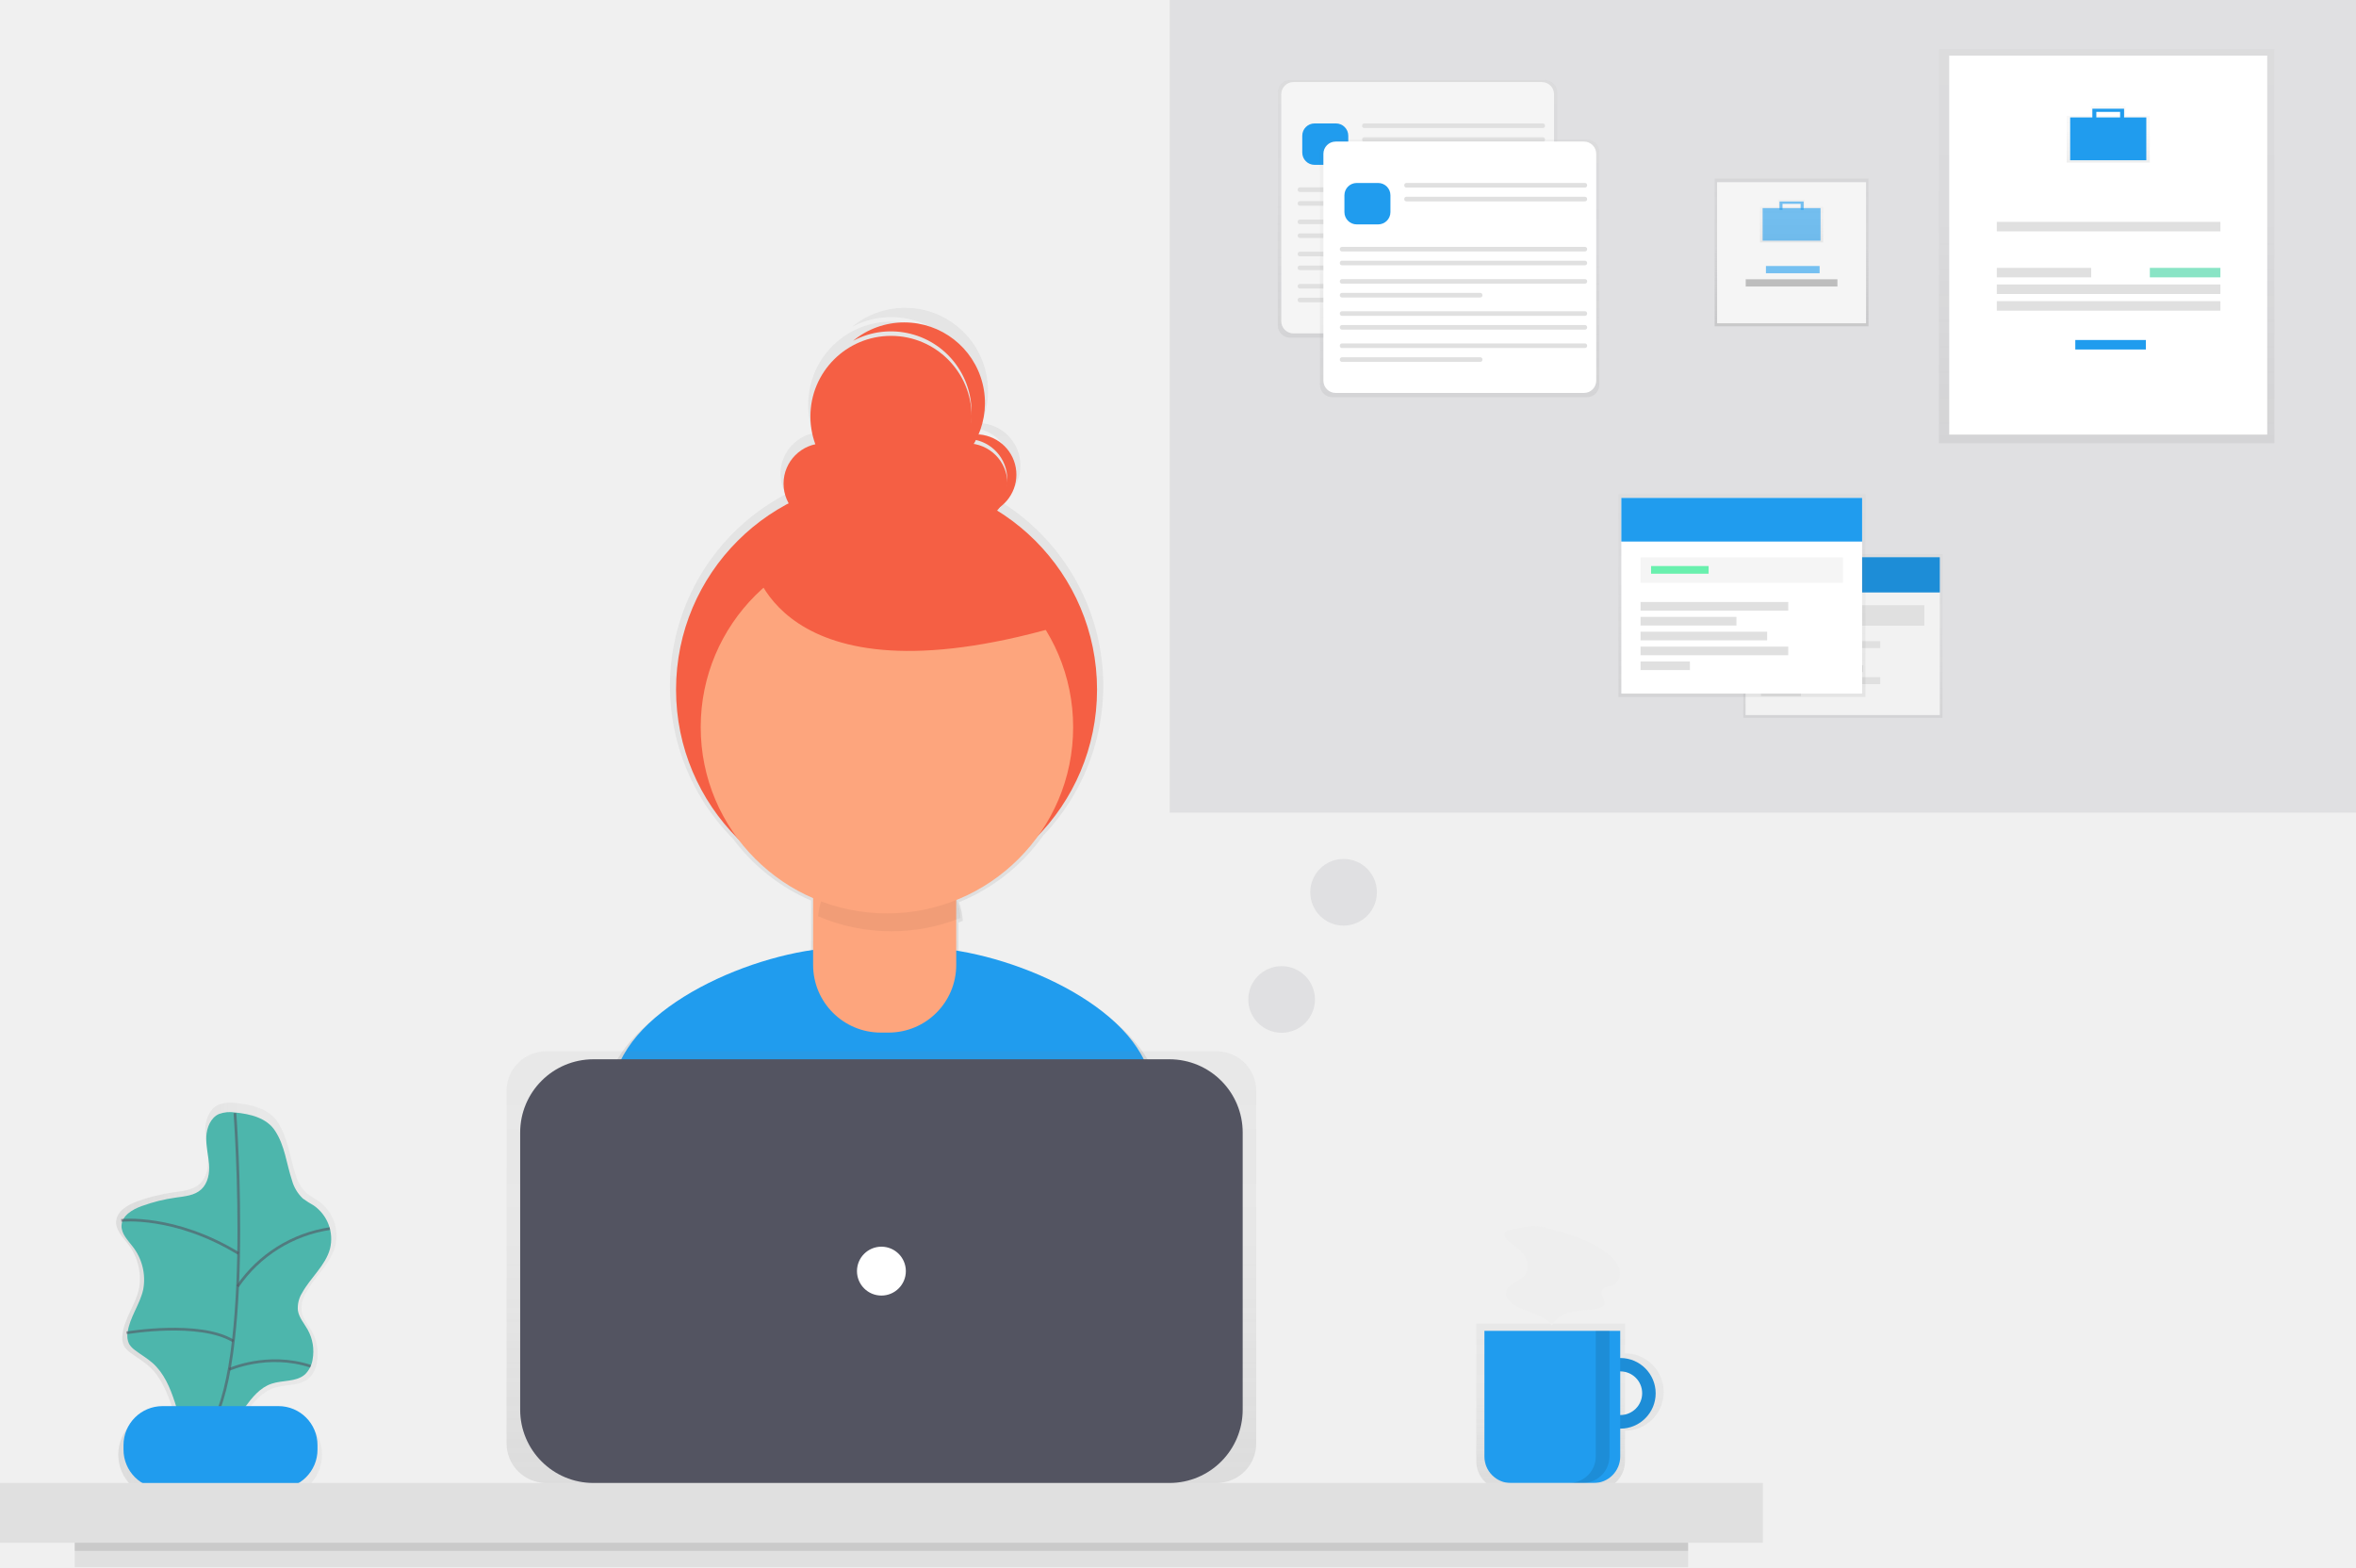
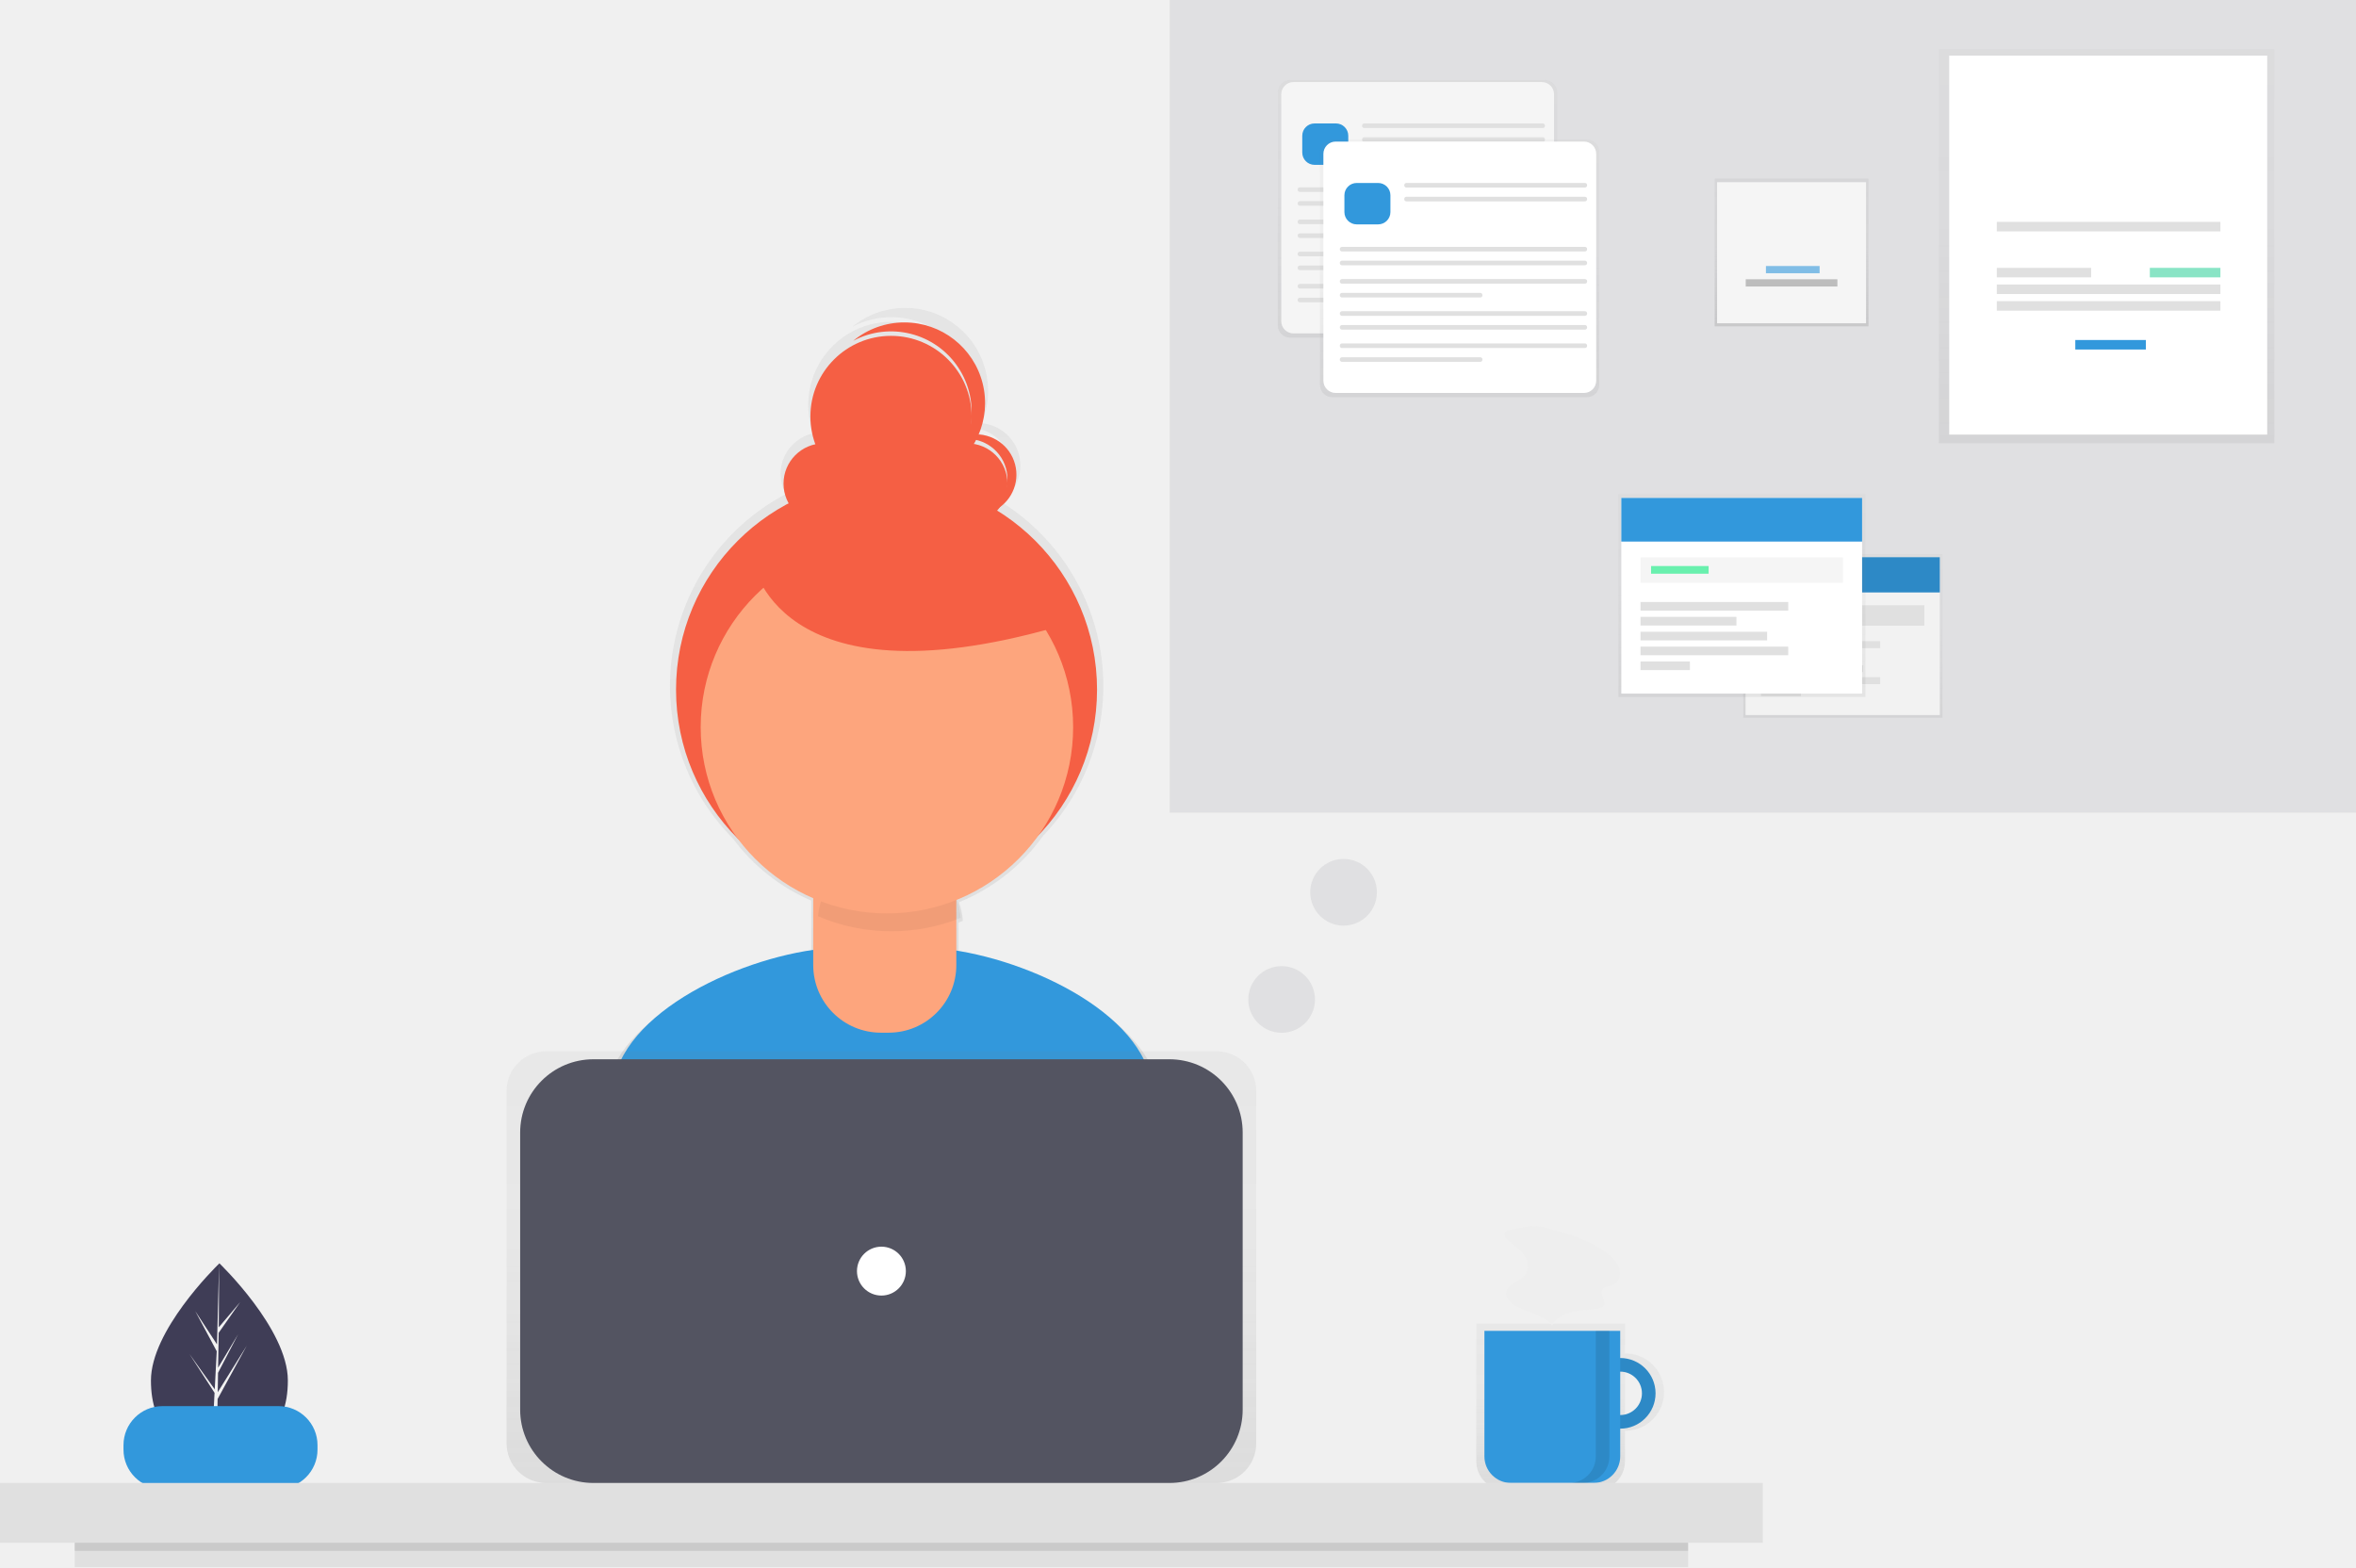
- <svg xmlns="http://www.w3.org/2000/svg" xmlns:xlink="http://www.w3.org/1999/xlink" id="4771386c-1c5b-4872-9ac2-486c3b56cfa9" data-name="Layer 1" width="862.84" height="574" viewBox="0 0 862.84 574">
+ <svg xmlns="http://www.w3.org/2000/svg" xmlns:xlink="http://www.w3.org/1999/xlink" id="e96d43fc-c2ba-4d44-92c2-c0adf9da4e64" data-name="Layer 1" width="862.844" height="574" viewBox="0 0 862.844 574">
  <defs>
-     <linearGradient id="3fbb5603-b968-4e5d-a6aa-a77eb8d45962" x1="491.81" y1="649.09" x2="491.81" y2="275.78" gradientUnits="userSpaceOnUse">
+     <linearGradient id="bfa0f4d2-dcfa-4ef6-86fd-560f9baa573d" x1="491.814" y1="649.09" x2="491.814" y2="275.777" gradientUnits="userSpaceOnUse">
      <stop offset="0" stop-color="gray" stop-opacity="0.25" />
-       <stop offset="0.54" stop-color="gray" stop-opacity="0.12" />
+       <stop offset="0.535" stop-color="gray" stop-opacity="0.12" />
      <stop offset="1" stop-color="gray" stop-opacity="0.1" />
    </linearGradient>
-     <linearGradient id="6c5574c6-5e13-40e9-a921-c6483adbc5a4" x1="211.11" y1="639.3" x2="291.83" y2="639.3" xlink:href="#3fbb5603-b968-4e5d-a6aa-a77eb8d45962" />
-     <linearGradient id="c1ae2d59-6f06-493e-bc67-bbe3f342ee9a" x1="743.56" y1="708.81" x2="743.56" y2="647.8" xlink:href="#3fbb5603-b968-4e5d-a6aa-a77eb8d45962" />
-     <linearGradient id="42210206-7031-48fa-9019-94a74cadb7f5" x1="322.8" y1="543.16" x2="322.8" y2="385.06" xlink:href="#3fbb5603-b968-4e5d-a6aa-a77eb8d45962" />
-     <linearGradient id="2e549cc1-e889-41b4-bd8b-1808acd7f7a6" x1="519.12" y1="123.68" x2="519.12" y2="29.32" xlink:href="#3fbb5603-b968-4e5d-a6aa-a77eb8d45962" />
-     <linearGradient id="ece8db58-989d-4dce-a503-1d13bb16c502" x1="534.56" y1="145.48" x2="534.56" y2="51.12" xlink:href="#3fbb5603-b968-4e5d-a6aa-a77eb8d45962" />
-     <linearGradient id="96b33426-4479-4a92-ae42-6df6d6acfbfd" x1="656.13" y1="119.52" x2="656.13" y2="65.4" xlink:href="#3fbb5603-b968-4e5d-a6aa-a77eb8d45962" />
-     <linearGradient id="d6fd8f6a-b8f7-4221-8d65-1bd626dc6feb" x1="824.71" y1="251.81" x2="824.71" y2="236.13" xlink:href="#3fbb5603-b968-4e5d-a6aa-a77eb8d45962" />
-     <linearGradient id="76cd2d1a-7d71-47e8-b096-b841f2959633" x1="771.51" y1="162.36" x2="771.51" y2="18.04" xlink:href="#3fbb5603-b968-4e5d-a6aa-a77eb8d45962" />
-     <linearGradient id="f14a0f0c-b82f-439a-aed6-6e59cdf167fc" x1="940.67" y1="222.57" x2="940.67" y2="201.95" xlink:href="#3fbb5603-b968-4e5d-a6aa-a77eb8d45962" />
-     <linearGradient id="d3ea7720-6544-4ce6-a000-7190b224f6d3" x1="674.92" y1="262.9" x2="674.92" y2="202.96" xlink:href="#3fbb5603-b968-4e5d-a6aa-a77eb8d45962" />
-     <linearGradient id="109d6f30-2103-4397-8d77-cdd3434d033d" x1="637.96" y1="255.27" x2="637.96" y2="180.97" xlink:href="#3fbb5603-b968-4e5d-a6aa-a77eb8d45962" />
+     <linearGradient id="a8a26417-897b-4824-ba24-124e6df23ee1" x1="743.556" y1="708.815" x2="743.556" y2="647.802" xlink:href="#bfa0f4d2-dcfa-4ef6-86fd-560f9baa573d" />
+     <linearGradient id="ab5b96a4-0813-40c0-b204-ab4c684c1095" x1="322.803" y1="543.162" x2="322.803" y2="385.061" xlink:href="#bfa0f4d2-dcfa-4ef6-86fd-560f9baa573d" />
+     <linearGradient id="abf8dd20-0cff-4ae4-8a34-4657bd98ff8c" x1="519.121" y1="123.678" x2="519.121" y2="29.316" xlink:href="#bfa0f4d2-dcfa-4ef6-86fd-560f9baa573d" />
+     <linearGradient id="be1ebc98-5a27-4b7e-a024-d61eab9032a4" x1="534.557" y1="145.484" x2="534.557" y2="51.121" xlink:href="#bfa0f4d2-dcfa-4ef6-86fd-560f9baa573d" />
+     <linearGradient id="ef1bc669-8f5e-47d2-bcab-fb6965780cb0" x1="656.13" y1="119.518" x2="656.13" y2="65.397" xlink:href="#bfa0f4d2-dcfa-4ef6-86fd-560f9baa573d" />
+     <linearGradient id="fdab1853-eb02-4945-888d-7e18210c292d" x1="771.514" y1="162.365" x2="771.514" y2="18.041" xlink:href="#bfa0f4d2-dcfa-4ef6-86fd-560f9baa573d" />
+     <linearGradient id="abb561b1-6277-47b7-aebb-e0bd47f7b9cd" x1="674.919" y1="262.903" x2="674.919" y2="202.956" xlink:href="#bfa0f4d2-dcfa-4ef6-86fd-560f9baa573d" />
+     <linearGradient id="bfa125eb-3859-436e-b673-157c8f5e610a" x1="637.959" y1="255.272" x2="637.959" y2="180.968" xlink:href="#bfa0f4d2-dcfa-4ef6-86fd-560f9baa573d" />
  </defs>
-   <path d="M592.51,559.45c-6.7-24.31-43.89-42.23-72.91-46.86V500.91l1.6-.62a25.8,25.8,0,0,0-1.39-6.84A70.43,70.43,0,0,0,550.67,469,79.36,79.36,0,0,0,535,346.7,15.57,15.57,0,0,0,528,318a30.39,30.39,0,0,0-47.31-35.31,30.38,30.38,0,0,1,44.65,26.83c0,.27,0,.53,0,.79a30.39,30.39,0,1,0-58.9,11.37A15.19,15.19,0,0,0,456.4,344,79.36,79.36,0,0,0,437,470.18a70.45,70.45,0,0,0,28.62,22.68v19.47c-29.33,4.19-67.95,22.44-74.69,47.35-5.88,21.71-12.16,45.55-15.28,59.55,26.77,18.81,82.94,29.86,118.15,29.86,33.45,0,88.12-10,114.1-27.1C605.12,606.61,598.65,581.72,592.51,559.45ZM538.89,334.87c0,.28,0,.55,0,.82a15.2,15.2,0,0,0-12.62-14.11q.44-.75.84-1.52A15.2,15.2,0,0,1,538.89,334.87Z" transform="translate(-168.58 -163)" fill="url(#3fbb5603-b968-4e5d-a6aa-a77eb8d45962)" />
-   <path d="M493.78,643.77c32.5,0,85.61-9.69,110.85-26.33-2.73-14.94-9-39.12-15-60.76-7.59-27.56-55.51-46.66-84.1-46.66H478c-28.67,0-76.66,19.22-84.16,46.89C388.13,578,382,601.17,379,614.77,405,633,459.58,643.77,493.78,643.77Z" transform="translate(-168.58 -163)" fill="#209cee" />
-   <circle cx="324.68" cy="252.59" r="77.09" fill="#f55f44" />
-   <path d="M303.87,306.18H344.2a6,6,0,0,1,6,6v41.24a24.78,24.78,0,0,1-24.78,24.78h-2.85a24.78,24.78,0,0,1-24.78-24.78V312.22a6,6,0,0,1,6-6Z" fill="#fda57d" />
-   <path d="M495,504.1a68,68,0,0,0,25.34-4.88,25.11,25.11,0,0,0-25-23.48h-2.15a25.12,25.12,0,0,0-25,22.86A68,68,0,0,0,495,504.1Z" transform="translate(-168.58 -163)" opacity="0.05" />
-   <circle cx="324.82" cy="266.34" r="68.2" fill="#fda57d" />
-   <circle cx="301.72" cy="177.14" r="14.76" fill="#f55f44" />
-   <circle cx="354.2" cy="177.14" r="14.76" fill="#f55f44" />
-   <circle cx="326.32" cy="152.54" r="29.52" fill="#f55f44" />
-   <path d="M526.06,322.1a14.69,14.69,0,0,0-8.24,2.51A14.76,14.76,0,0,1,531,350.75a14.75,14.75,0,0,0-5-28.65Z" transform="translate(-168.58 -163)" fill="#f55f44" />
-   <path d="M499.82,281.09A29.4,29.4,0,0,0,481,287.83a29.52,29.52,0,0,1,32.63,48.85,29.52,29.52,0,0,0-13.86-55.59Z" transform="translate(-168.58 -163)" fill="#f55f44" />
-   <path d="M444.05,368s8.2,54.13,111.54,24.6l-50.85-44.29Z" transform="translate(-168.58 -163)" fill="#f55f44" />
+   <path d="M274,668.622c0,18.88-11.224,25.473-25.069,25.473-.322,0-.643-.003-.962-.012-.641-.014-1.277-.042-1.904-.087-12.496-.883-22.205-7.816-22.205-25.374,0-18.169,23.215-41.097,24.966-42.799l.003-.002c.066-.066.101-.099.101-.099S274,649.74,274,668.622Z" transform="translate(-168.578 -163)" fill="#3f3d56" />
+   <path d="M248.016,691.207l9.17-12.812-9.193,14.218-.024,1.471c-.641-.014-1.277-.042-1.904-.087l.988-18.889-.007-.146.017-.028.092-1.784L237.94,658.895l9.243,12.916.023.378.747-14.272L240.064,643.189l7.985,12.221.777-29.587.003-.101v.099l-.129,23.332,7.853-9.25L248.668,651.162l-.207,12.779,7.334-12.263-7.365,14.145-.115,7.104,10.646-17.07L248.274,675.405Z" transform="translate(-168.578 -163)" fill="#f2f2f2" />
+   <path d="M592.513,559.448c-6.698-24.313-43.889-42.233-72.908-46.858v-11.679q.805-.3,1.6-.617a25.804,25.804,0,0,0-1.394-6.844A70.433,70.433,0,0,0,550.67,469.043,79.358,79.358,0,0,0,535.001,346.702a15.57,15.57,0,0,0-6.962-28.683,30.391,30.391,0,0,0-47.312-35.306,30.382,30.382,0,0,1,44.653,26.83c0,.267-.016.53-.023.795a30.386,30.386,0,1,0-58.904,11.367,15.194,15.194,0,0,0-10.057,22.256,79.361,79.361,0,0,0-19.353,126.219,70.445,70.445,0,0,0,28.622,22.681v19.467c-29.326,4.19-67.946,22.442-74.694,47.355-5.881,21.71-12.158,45.552-15.281,59.55,26.771,18.811,82.945,29.856,118.149,29.856,33.448,0,88.118-9.969,114.101-27.098C605.125,606.611,598.65,581.722,592.513,559.448ZM538.886,334.869c0,.277-.011.551-.026.824a15.197,15.197,0,0,0-12.619-14.113q.441-.747.842-1.521A15.197,15.197,0,0,1,538.886,334.869Z" transform="translate(-168.578 -163)" fill="url(#bfa0f4d2-dcfa-4ef6-86fd-560f9baa573d)" />
+   <path d="M493.781,643.773c32.495,0,85.608-9.685,110.851-26.326-2.734-14.943-9.025-39.123-14.987-60.762-7.592-27.559-55.511-46.665-84.097-46.665H478.002c-28.674,0-76.662,19.216-84.159,46.893-5.713,21.091-11.811,44.254-14.846,57.854C405.005,633.042,459.579,643.773,493.781,643.773Z" transform="translate(-168.578 -163)" fill="#3298dc" />
+   <circle cx="324.68" cy="252.595" r="77.092" fill="#f55f44" />
+   <path d="M303.866,306.181h40.335a6.035,6.035,0,0,1,6.035,6.035v41.242a24.78,24.78,0,0,1-24.78,24.78H322.611a24.78,24.78,0,0,1-24.78-24.78V312.216A6.035,6.035,0,0,1,303.866,306.181Z" fill="#fda57d" />
+   <path d="M495.032,504.097a67.981,67.981,0,0,0,25.336-4.882,25.109,25.109,0,0,0-25.045-23.484H493.175a25.122,25.122,0,0,0-25.014,22.86A67.968,67.968,0,0,0,495.032,504.097Z" transform="translate(-168.578 -163)" opacity="0.05" />
+   <circle cx="324.817" cy="266.344" r="68.203" fill="#fda57d" />
+   <circle cx="301.717" cy="177.143" r="14.762" fill="#f55f44" />
+   <circle cx="354.205" cy="177.143" r="14.762" fill="#f55f44" />
+   <circle cx="326.32" cy="152.539" r="29.525" fill="#f55f44" />
+   <path d="M526.063,322.1a14.693,14.693,0,0,0-8.238,2.512,14.755,14.755,0,0,1,13.196,26.141,14.754,14.754,0,0,0-4.958-28.653Z" transform="translate(-168.578 -163)" fill="#f55f44" />
+   <path d="M499.819,281.094a29.403,29.403,0,0,0-18.777,6.74,29.522,29.522,0,0,1,32.633,48.851,29.521,29.521,0,0,0-13.856-55.59Z" transform="translate(-168.578 -163)" fill="#f55f44" />
+   <path d="M444.05,368.027s8.201,54.129,111.537,24.604L504.74,348.344Z" transform="translate(-168.578 -163)" fill="#f55f44" />
+   <rect x="45.227" y="515.012" width="71.055" height="30.236" rx="14.297" fill="#3298dc" />
  <g opacity="0.7">
-     <path d="M291.35,619.44a15.67,15.67,0,0,0-6.21-16.62,46.3,46.3,0,0,1-4.16-2.69,15.13,15.13,0,0,1-4.17-7c-2.09-6.26-2.74-13.29-6.4-18.95-3.33-5.15-9.81-6.66-15.56-7.17a12.35,12.35,0,0,0-6.21.58c-3.2,1.45-4.73,5.23-4.88,8.75s.77,7,1,10.49-.4,7.37-3,9.75-6.3,2.66-9.73,3.14A64.42,64.42,0,0,0,218.86,603c-3.58,1.3-7.57,3.66-7.74,7.47-.14,3.11,2.37,5.6,4.26,8.07A20.65,20.65,0,0,1,219.47,635c-1.22,5.8-5.29,10.77-6,16.65A7.23,7.23,0,0,0,214,656a8,8,0,0,0,2.23,2.36c2.21,1.71,4.68,3.08,6.78,4.94,4.37,3.87,6.73,9.48,8.55,15,.18.53.33,1.07.5,1.61h-4.29a15.92,15.92,0,0,0-15.88,15.88h0a15.92,15.92,0,0,0,15.88,15.88h42.86a15.92,15.92,0,0,0,15.88-15.88h0A15.92,15.92,0,0,0,270.66,680H258.91c2.78-3.72,5.68-7.22,10-8.65s9.48-.59,12.84-3.58a10.07,10.07,0,0,0,2.91-5.77,17.2,17.2,0,0,0-1.88-11.42c-1.35-2.41-3.33-4.6-3.76-7.33a10.87,10.87,0,0,1,1.62-6.77C283.86,630.52,289.6,625.95,291.35,619.44Z" transform="translate(-168.58 -163)" fill="url(#6c5574c6-5e13-40e9-a921-c6483adbc5a4)" />
+     <path d="M763.711,658.697V647.802H709.236V698.192a10.623,10.623,0,0,0,10.623,10.623h33.23a10.623,10.623,0,0,0,10.623-10.623V687.025a14.164,14.164,0,1,0,0-28.327Zm0,22.88V664.145a8.716,8.716,0,0,1,0,17.432Z" transform="translate(-168.578 -163)" fill="url(#a8a26417-897b-4824-ba24-124e6df23ee1)" />
  </g>
-   <path d="M254.68,570.47a11.76,11.76,0,0,0-5.91.55c-3.05,1.38-4.5,5-4.64,8.33s.73,6.65,1,10-.38,7-2.84,9.28-6,2.53-9.27,3a61.35,61.35,0,0,0-12.56,3.12c-3.41,1.24-7.21,3.48-7.37,7.11-.13,3,2.26,5.33,4.06,7.69a19.67,19.67,0,0,1,3.9,15.65c-1.16,5.52-5,10.26-5.74,15.86a6.88,6.88,0,0,0,.56,4.19,7.66,7.66,0,0,0,2.12,2.25c2.11,1.63,4.46,2.94,6.45,4.7,4.16,3.68,6.41,9,8.15,14.31a115.87,115.87,0,0,1,4,15.87c3.58-2.3,8.21-2.27,12-4.15,8.14-4,10.88-15.55,19.47-18.43,4.07-1.36,9-.56,12.23-3.41a9.59,9.59,0,0,0,2.78-5.5A16.38,16.38,0,0,0,281.26,650c-1.29-2.3-3.17-4.38-3.58-7a10.35,10.35,0,0,1,1.54-6.45c3.09-5.62,8.55-10,10.22-16.17a14.93,14.93,0,0,0-5.92-15.82,44.09,44.09,0,0,1-4-2.56,14.41,14.41,0,0,1-4-6.66c-2-6-2.61-12.65-6.1-18C266.33,572.39,260.16,571,254.68,570.47Z" transform="translate(-168.58 -163)" fill="#4db6ac" />
-   <path d="M254.62,570.67S262.18,672,242.53,689.35" transform="translate(-168.58 -163)" fill="none" stroke="#535461" stroke-miterlimit="10" opacity="0.6" />
-   <rect x="45.23" y="515.01" width="71.05" height="30.24" rx="14.3" ry="14.3" fill="#209cee" />
-   <path d="M213,610s19.33-2.26,42.92,12.1" transform="translate(-168.58 -163)" fill="none" stroke="#535461" stroke-miterlimit="10" opacity="0.6" />
-   <path d="M255.6,634.17A49.93,49.93,0,0,1,289.39,613" transform="translate(-168.58 -163)" fill="none" stroke="#535461" stroke-miterlimit="10" opacity="0.6" />
-   <path d="M214.94,651.18s26.79-4.54,39.1,3" transform="translate(-168.58 -163)" fill="none" stroke="#535461" stroke-miterlimit="10" opacity="0.6" />
-   <path d="M252.51,664.59s14-6.36,29.8-1.19" transform="translate(-168.58 -163)" fill="none" stroke="#535461" stroke-miterlimit="10" opacity="0.6" />
+   <path d="M761.959,660.403a12.932,12.932,0,1,0,12.932,12.932A12.932,12.932,0,0,0,761.959,660.403Zm0,20.89a7.958,7.958,0,1,1,7.958-7.958A7.958,7.958,0,0,1,761.959,681.293Z" transform="translate(-168.578 -163)" fill="#3298dc" />
+   <path d="M761.959,660.403a12.932,12.932,0,1,0,12.932,12.932A12.932,12.932,0,0,0,761.959,660.403Zm0,20.89a7.958,7.958,0,1,1,7.958-7.958A7.958,7.958,0,0,1,761.959,681.293Z" transform="translate(-168.578 -163)" opacity="0.1" />
+   <path d="M543.642,487.455h49.739a0,0,0,0,1,0,0v45.957a9.75,9.75,0,0,1-9.75,9.75H553.392a9.75,9.75,0,0,1-9.75-9.75V487.455A0,0,0,0,1,543.642,487.455Z" fill="#3298dc" />
+   <rect y="543.162" width="645.606" height="21.885" fill="#e0e0e0" />
  <g opacity="0.7">
-     <path d="M763.71,658.7V647.8H709.24v50.39a10.62,10.62,0,0,0,10.62,10.62h33.23a10.62,10.62,0,0,0,10.62-10.62V687a14.16,14.16,0,1,0,0-28.33Zm0,22.88V664.14a8.72,8.72,0,1,1,0,17.43Z" transform="translate(-168.58 -163)" fill="url(#c1ae2d59-6f06-493e-bc67-bbe3f342ee9a)" />
+     <rect x="185.525" y="385.061" width="274.557" height="158.101" rx="14.5" fill="url(#ab5b96a4-0813-40c0-b204-ab4c684c1095)" />
  </g>
-   <path d="M762,660.4a12.93,12.93,0,1,0,12.93,12.93A12.93,12.93,0,0,0,762,660.4Zm0,20.89a8,8,0,1,1,8-8A8,8,0,0,1,762,681.29Z" transform="translate(-168.58 -163)" fill="#209cee" />
-   <path d="M762,660.4a12.93,12.93,0,1,0,12.93,12.93A12.93,12.93,0,0,0,762,660.4Zm0,20.89a8,8,0,1,1,8-8A8,8,0,0,1,762,681.29Z" transform="translate(-168.58 -163)" opacity="0.1" />
-   <path d="M543.64,487.45h49.74a0,0,0,0,1,0,0v46a9.75,9.75,0,0,1-9.75,9.75H553.39a9.75,9.75,0,0,1-9.75-9.75v-46A0,0,0,0,1,543.64,487.45Z" fill="#209cee" />
-   <rect y="543.16" width="645.61" height="21.88" fill="#e0e0e0" />
-   <g opacity="0.7">
-     <rect x="185.52" y="385.06" width="274.56" height="158.1" rx="14.5" ry="14.5" fill="url(#42210206-7031-48fa-9019-94a74cadb7f5)" />
+   <rect x="190.499" y="387.978" width="264.609" height="155.184" rx="26.835" fill="#535461" />
+   <circle cx="322.803" cy="465.57" r="8.953" fill="#fff" />
+   <rect x="27.356" y="565.047" width="590.894" height="8.953" fill="#e0e0e0" />
+   <rect x="27.356" y="565.047" width="590.894" height="2.984" opacity="0.1" />
+   <path d="M753.006,650.455v46.008a9.699,9.699,0,0,1-9.699,9.699h4.974a9.699,9.699,0,0,0,9.699-9.699V650.455Z" transform="translate(-168.578 -163)" opacity="0.1" />
+   <path d="M722.035,613.373a2.904,2.904,0,0,0-2.196,1.115c-.652,1.183.53,2.516,1.609,3.329,1.993,1.501,4.094,2.976,5.449,5.072s1.78,5.02.299,7.029c-1.934,2.622-6.548,3.187-6.994,6.414-.287,2.072,1.505,3.84,3.32,4.88,4.48,2.566,10.256,3.251,13.501,7.267,1.342-2.761,4.345-4.356,7.338-5.038s6.103-.631,9.138-1.093a3.159,3.159,0,0,0,2.521-1.337c.848-1.722-1.569-3.786-.735-5.515.635-1.315,2.501-1.213,3.863-1.74,2.218-.858,3.133-3.713,2.504-6.007s-2.408-4.086-4.278-5.556c-5.04-3.961-11.101-6.29-17.231-7.965-2.851-.779-6.198-2.001-9.159-2.119C728.125,611.996,724.865,612.889,722.035,613.373Z" transform="translate(-168.578 -163)" fill="#eee" />
+   <rect x="428.368" width="434.476" height="297.668" fill="#535461" opacity="0.1" />
+   <g opacity="0.5">
+     <rect x="467.983" y="29.316" width="102.276" height="94.362" rx="4.5" fill="url(#abf8dd20-0cff-4ae4-8a34-4657bd98ff8c)" />
  </g>
-   <rect x="190.5" y="387.98" width="264.61" height="155.18" rx="26.84" ry="26.84" fill="#535461" />
-   <circle cx="322.8" cy="465.57" r="8.95" fill="#fff" />
-   <rect x="27.36" y="565.05" width="590.89" height="8.95" fill="#e0e0e0" />
-   <rect x="27.36" y="565.05" width="590.89" height="2.98" opacity="0.1" />
-   <path d="M753,650.45v46a9.7,9.7,0,0,1-9.7,9.7h5a9.7,9.7,0,0,0,9.7-9.7v-46Z" transform="translate(-168.58 -163)" opacity="0.1" />
-   <path d="M722,613.37a2.9,2.9,0,0,0-2.2,1.12c-.65,1.18.53,2.52,1.61,3.33,2,1.5,4.09,3,5.45,5.07s1.78,5,.3,7c-1.93,2.62-6.55,3.19-7,6.41-.29,2.07,1.5,3.84,3.32,4.88,4.48,2.57,10.26,3.25,13.5,7.27,1.34-2.76,4.35-4.36,7.34-5s6.1-.63,9.14-1.09A3.16,3.16,0,0,0,756,641c.85-1.72-1.57-3.79-.73-5.51.64-1.32,2.5-1.21,3.86-1.74,2.22-.86,3.13-3.71,2.5-6s-2.41-4.09-4.28-5.56c-5-4-11.1-6.29-17.23-8-2.85-.78-6.2-2-9.16-2.12S724.86,612.89,722,613.37Z" transform="translate(-168.58 -163)" fill="#eee" />
-   <rect x="428.37" width="434.48" height="297.67" fill="#535461" opacity="0.1" />
+   <rect x="469.232" y="30.047" width="99.917" height="92.074" rx="4.5" fill="#f5f5f5" />
+   <rect x="476.932" y="45.213" width="16.85" height="15.165" rx="4.5" fill="#3298dc" />
+   <rect x="498.838" y="45.213" width="66.985" height="1.685" rx="0.797" fill="#e0e0e0" />
+   <rect x="498.838" y="50.268" width="66.985" height="1.685" rx="0.797" fill="#e0e0e0" />
+   <rect x="475.247" y="68.616" width="90.576" height="1.685" rx="0.797" fill="#e0e0e0" />
+   <rect x="475.247" y="73.671" width="90.576" height="1.685" rx="0.797" fill="#e0e0e0" />
+   <rect x="475.247" y="80.411" width="90.576" height="1.685" rx="0.797" fill="#e0e0e0" />
+   <rect x="475.247" y="85.467" width="52.236" height="1.685" rx="0.797" fill="#e0e0e0" />
+   <rect x="475.247" y="92.19" width="90.576" height="1.685" rx="0.797" fill="#e0e0e0" />
+   <rect x="475.247" y="97.245" width="90.576" height="1.685" rx="0.797" fill="#e0e0e0" />
+   <rect x="475.247" y="103.986" width="90.576" height="1.685" rx="0.797" fill="#e0e0e0" />
+   <rect x="475.247" y="109.041" width="52.236" height="1.685" rx="0.797" fill="#e0e0e0" />
  <g opacity="0.5">
-     <rect x="467.98" y="29.32" width="102.28" height="94.36" rx="4.5" ry="4.5" fill="url(#2e549cc1-e889-41b4-bd8b-1808acd7f7a6)" />
+     <rect x="483.419" y="51.121" width="102.276" height="94.362" rx="4.5" fill="url(#be1ebc98-5a27-4b7e-a024-d61eab9032a4)" />
  </g>
-   <rect x="469.23" y="30.05" width="99.92" height="92.07" rx="4.5" ry="4.5" fill="#f5f5f5" />
-   <rect x="476.93" y="45.21" width="16.85" height="15.17" rx="4.5" ry="4.5" fill="#209cee" />
-   <rect x="498.84" y="45.21" width="66.99" height="1.69" rx="0.8" ry="0.8" fill="#e0e0e0" />
-   <rect x="498.84" y="50.27" width="66.99" height="1.69" rx="0.8" ry="0.8" fill="#e0e0e0" />
-   <rect x="475.25" y="68.62" width="90.58" height="1.69" rx="0.8" ry="0.8" fill="#e0e0e0" />
-   <rect x="475.25" y="73.67" width="90.58" height="1.69" rx="0.8" ry="0.8" fill="#e0e0e0" />
-   <rect x="475.25" y="80.41" width="90.58" height="1.69" rx="0.8" ry="0.8" fill="#e0e0e0" />
-   <rect x="475.25" y="85.47" width="52.24" height="1.69" rx="0.8" ry="0.8" fill="#e0e0e0" />
-   <rect x="475.25" y="92.19" width="90.58" height="1.69" rx="0.8" ry="0.8" fill="#e0e0e0" />
-   <rect x="475.25" y="97.25" width="90.58" height="1.69" rx="0.8" ry="0.8" fill="#e0e0e0" />
-   <rect x="475.25" y="103.99" width="90.58" height="1.69" rx="0.8" ry="0.8" fill="#e0e0e0" />
-   <rect x="475.25" y="109.04" width="52.24" height="1.69" rx="0.8" ry="0.8" fill="#e0e0e0" />
+   <rect x="484.667" y="51.853" width="99.917" height="92.074" rx="4.5" fill="#fff" />
+   <rect x="492.367" y="67.018" width="16.85" height="15.165" rx="4.5" fill="#3298dc" />
+   <rect x="514.273" y="67.018" width="66.985" height="1.685" rx="0.797" fill="#e0e0e0" />
+   <rect x="514.273" y="72.073" width="66.985" height="1.685" rx="0.797" fill="#e0e0e0" />
+   <rect x="490.682" y="90.422" width="90.576" height="1.685" rx="0.797" fill="#e0e0e0" />
+   <rect x="490.682" y="95.477" width="90.576" height="1.685" rx="0.797" fill="#e0e0e0" />
+   <rect x="490.682" y="102.217" width="90.576" height="1.685" rx="0.797" fill="#e0e0e0" />
+   <rect x="490.682" y="107.272" width="52.236" height="1.685" rx="0.797" fill="#e0e0e0" />
+   <rect x="490.682" y="113.996" width="90.576" height="1.685" rx="0.797" fill="#e0e0e0" />
+   <rect x="490.682" y="119.051" width="90.576" height="1.685" rx="0.797" fill="#e0e0e0" />
+   <rect x="490.682" y="125.791" width="90.576" height="1.685" rx="0.797" fill="#e0e0e0" />
+   <rect x="490.682" y="130.846" width="52.236" height="1.685" rx="0.797" fill="#e0e0e0" />
+   <rect x="627.965" y="65.397" width="56.331" height="54.122" fill="url(#ef1bc669-8f5e-47d2-bcab-fb6965780cb0)" />
+   <rect x="628.848" y="66.722" width="54.563" height="51.692" fill="#f5f5f5" />
+   <g opacity="0.6">
+     <rect x="646.741" y="97.428" width="19.66" height="2.651" fill="#3298dc" />
+   </g>
+   <rect x="639.341" y="102.288" width="33.577" height="2.651" fill="#bdbdbd" />
  <g opacity="0.5">
-     <rect x="483.42" y="51.12" width="102.28" height="94.36" rx="4.5" ry="4.5" fill="url(#ece8db58-989d-4dce-a503-1d13bb16c502)" />
+     <rect x="710.096" y="18.041" width="122.835" height="144.324" fill="url(#fdab1853-eb02-4945-888d-7e18210c292d)" />
  </g>
-   <rect x="484.67" y="51.85" width="99.92" height="92.07" rx="4.5" ry="4.5" fill="#fff" />
-   <rect x="492.37" y="67.02" width="16.85" height="15.17" rx="4.5" ry="4.5" fill="#209cee" />
-   <rect x="514.27" y="67.02" width="66.99" height="1.69" rx="0.8" ry="0.8" fill="#e0e0e0" />
-   <rect x="514.27" y="72.07" width="66.99" height="1.69" rx="0.8" ry="0.8" fill="#e0e0e0" />
-   <rect x="490.68" y="90.42" width="90.58" height="1.69" rx="0.8" ry="0.8" fill="#e0e0e0" />
-   <rect x="490.68" y="95.48" width="90.58" height="1.69" rx="0.8" ry="0.8" fill="#e0e0e0" />
-   <rect x="490.68" y="102.22" width="90.58" height="1.69" rx="0.8" ry="0.8" fill="#e0e0e0" />
-   <rect x="490.68" y="107.27" width="52.24" height="1.69" rx="0.8" ry="0.8" fill="#e0e0e0" />
-   <rect x="490.68" y="114" width="90.58" height="1.69" rx="0.8" ry="0.8" fill="#e0e0e0" />
-   <rect x="490.68" y="119.05" width="90.58" height="1.69" rx="0.8" ry="0.8" fill="#e0e0e0" />
-   <rect x="490.68" y="125.79" width="90.58" height="1.69" rx="0.8" ry="0.8" fill="#e0e0e0" />
-   <rect x="490.68" y="130.85" width="52.24" height="1.69" rx="0.8" ry="0.8" fill="#e0e0e0" />
-   <rect x="627.96" y="65.4" width="56.33" height="54.12" fill="url(#96b33426-4479-4a92-ae42-6df6d6acfbfd)" />
-   <rect x="628.85" y="66.72" width="54.56" height="51.69" fill="#f5f5f5" />
+   <rect x="713.871" y="20.364" width="116.447" height="138.807" fill="#fff" />
+   <rect x="731.295" y="81.264" width="81.89" height="3.485" fill="#e0e0e0" />
+   <rect x="731.295" y="104.204" width="81.89" height="3.485" fill="#e0e0e0" />
+   <rect x="731.295" y="110.303" width="81.89" height="3.485" fill="#e0e0e0" />
+   <rect x="731.295" y="98.106" width="34.556" height="3.485" fill="#e0e0e0" />
+   <rect x="787.34" y="98.106" width="25.845" height="3.485" fill="#3ad29f" opacity="0.6" />
+   <rect x="760.043" y="124.532" width="25.845" height="3.485" fill="#3298dc" />
  <g opacity="0.5">
-     <path d="M829.53,238.78v-2.65h-9.65v2.65h-6.76v13h23.16v-13Zm-8.45-1.69h7.24v1.69h-7.24Z" transform="translate(-168.58 -163)" fill="url(#d6fd8f6a-b8f7-4221-8d65-1bd626dc6feb)" />
+     <rect x="638.426" y="202.956" width="72.986" height="59.948" fill="url(#abb561b1-6277-47b7-aebb-e0bd47f7b9cd)" />
  </g>
-   <rect x="645.53" y="76.22" width="21.21" height="11.93" fill="#209cee" opacity="0.6" />
-   <polygon points="651.71 73.79 651.71 76.88 652.82 76.88 652.82 74.67 659.44 74.67 659.44 76.88 660.55 76.88 660.55 73.79 651.71 73.79" fill="#209cee" opacity="0.6" />
-   <g opacity="0.6">
-     <rect x="646.74" y="97.43" width="19.66" height="2.65" fill="#209cee" />
+   <rect x="639.277" y="204.089" width="71.144" height="57.822" fill="#f2f2f2" />
+   <rect x="639.277" y="204.089" width="71.144" height="12.897" fill="#3298dc" />
+   <rect x="639.277" y="204.089" width="71.144" height="12.897" opacity="0.1" />
+   <rect x="644.945" y="221.663" width="59.806" height="7.511" fill="#e0e0e0" />
+   <rect x="644.945" y="234.843" width="43.65" height="2.551" fill="#e0e0e0" />
+   <rect x="644.945" y="239.236" width="28.344" height="2.551" fill="#e0e0e0" />
+   <rect x="644.945" y="243.629" width="37.414" height="2.551" fill="#e0e0e0" />
+   <rect x="644.945" y="248.023" width="43.65" height="2.551" fill="#e0e0e0" />
+   <rect x="644.945" y="252.416" width="14.597" height="2.551" fill="#e0e0e0" />
+   <g opacity="0.5">
+     <rect x="592.726" y="180.968" width="90.464" height="74.304" fill="url(#bfa125eb-3859-436e-b673-157c8f5e610a)" />
  </g>
-   <rect x="639.34" y="102.29" width="33.58" height="2.65" fill="#bdbdbd" />
-   <g opacity="0.5">
-     <rect x="710.1" y="18.04" width="122.84" height="144.32" fill="url(#76cd2d1a-7d71-47e8-b096-b841f2959633)" />
-   </g>
-   <rect x="713.87" y="20.36" width="116.45" height="138.81" fill="#fff" />
-   <g opacity="0.5">
-     <path d="M947,205.44v-3.49H934.33v3.49h-8.88v17.13H955.9V205.44Zm-11.1-2.22h9.52v2.22h-9.52Z" transform="translate(-168.58 -163)" fill="url(#f14a0f0c-b82f-439a-aed6-6e59cdf167fc)" />
-   </g>
-   <rect x="758.16" y="43.01" width="27.88" height="15.68" fill="#209cee" />
-   <polygon points="766.29 39.82 766.29 43.88 767.74 43.88 767.74 40.98 776.45 40.98 776.45 43.88 777.9 43.88 777.9 39.82 766.29 39.82" fill="#209cee" />
-   <rect x="731.29" y="81.26" width="81.89" height="3.48" fill="#e0e0e0" />
-   <rect x="731.29" y="104.2" width="81.89" height="3.48" fill="#e0e0e0" />
-   <rect x="731.29" y="110.3" width="81.89" height="3.48" fill="#e0e0e0" />
-   <rect x="731.29" y="98.11" width="34.56" height="3.48" fill="#e0e0e0" />
-   <rect x="787.34" y="98.11" width="25.84" height="3.48" fill="#3ad29f" opacity="0.6" />
-   <rect x="760.04" y="124.53" width="25.84" height="3.48" fill="#209cee" />
-   <g opacity="0.5">
-     <rect x="638.43" y="202.96" width="72.99" height="59.95" fill="url(#d3ea7720-6544-4ce6-a000-7190b224f6d3)" />
-   </g>
-   <rect x="639.28" y="204.09" width="71.14" height="57.82" fill="#f2f2f2" />
-   <rect x="639.28" y="204.09" width="71.14" height="12.9" fill="#209cee" />
-   <rect x="639.28" y="204.09" width="71.14" height="12.9" opacity="0.1" />
-   <rect x="644.95" y="221.66" width="59.81" height="7.51" fill="#e0e0e0" />
-   <rect x="644.95" y="234.84" width="43.65" height="2.55" fill="#e0e0e0" />
-   <rect x="644.95" y="239.24" width="28.34" height="2.55" fill="#e0e0e0" />
-   <rect x="644.95" y="243.63" width="37.41" height="2.55" fill="#e0e0e0" />
-   <rect x="644.95" y="248.02" width="43.65" height="2.55" fill="#e0e0e0" />
-   <rect x="644.95" y="252.42" width="14.6" height="2.55" fill="#e0e0e0" />
-   <g opacity="0.5">
-     <rect x="592.73" y="180.97" width="90.46" height="74.3" fill="url(#109d6f30-2103-4397-8d77-cdd3434d033d)" />
-   </g>
-   <rect x="593.78" y="182.37" width="88.18" height="71.67" fill="#fff" />
-   <rect x="593.78" y="182.37" width="88.18" height="15.98" fill="#209cee" />
-   <rect x="600.81" y="204.16" width="74.13" height="9.31" fill="#f5f5f5" />
-   <rect x="600.81" y="220.49" width="54.1" height="3.16" fill="#e0e0e0" />
-   <rect x="600.81" y="225.94" width="35.13" height="3.16" fill="#e0e0e0" />
-   <rect x="600.81" y="231.38" width="46.37" height="3.16" fill="#e0e0e0" />
-   <rect x="600.81" y="236.83" width="54.1" height="3.16" fill="#e0e0e0" />
-   <rect x="600.81" y="242.27" width="18.09" height="3.16" fill="#e0e0e0" />
-   <rect x="604.67" y="207.32" width="21.08" height="2.81" fill="#69f0ae" />
-   <circle cx="469.37" cy="366.07" r="12.21" fill="#535461" opacity="0.1" />
-   <circle cx="492.06" cy="326.81" r="12.21" fill="#535461" opacity="0.1" />
+   <rect x="593.78" y="182.374" width="88.181" height="71.669" fill="#fff" />
+   <rect x="593.78" y="182.374" width="88.181" height="15.985" fill="#3298dc" />
+   <rect x="600.807" y="204.155" width="74.128" height="9.31" fill="#f5f5f5" />
+   <rect x="600.807" y="220.492" width="54.103" height="3.162" fill="#e0e0e0" />
+   <rect x="600.807" y="225.937" width="35.132" height="3.162" fill="#e0e0e0" />
+   <rect x="600.807" y="231.382" width="46.374" height="3.162" fill="#e0e0e0" />
+   <rect x="600.807" y="236.828" width="54.103" height="3.162" fill="#e0e0e0" />
+   <rect x="600.807" y="242.273" width="18.093" height="3.162" fill="#e0e0e0" />
+   <rect x="604.671" y="207.317" width="21.079" height="2.811" fill="#69f0ae" />
+   <circle cx="469.373" cy="366.072" r="12.214" fill="#535461" opacity="0.1" />
+   <circle cx="492.057" cy="326.812" r="12.214" fill="#535461" opacity="0.1" />
</svg>
